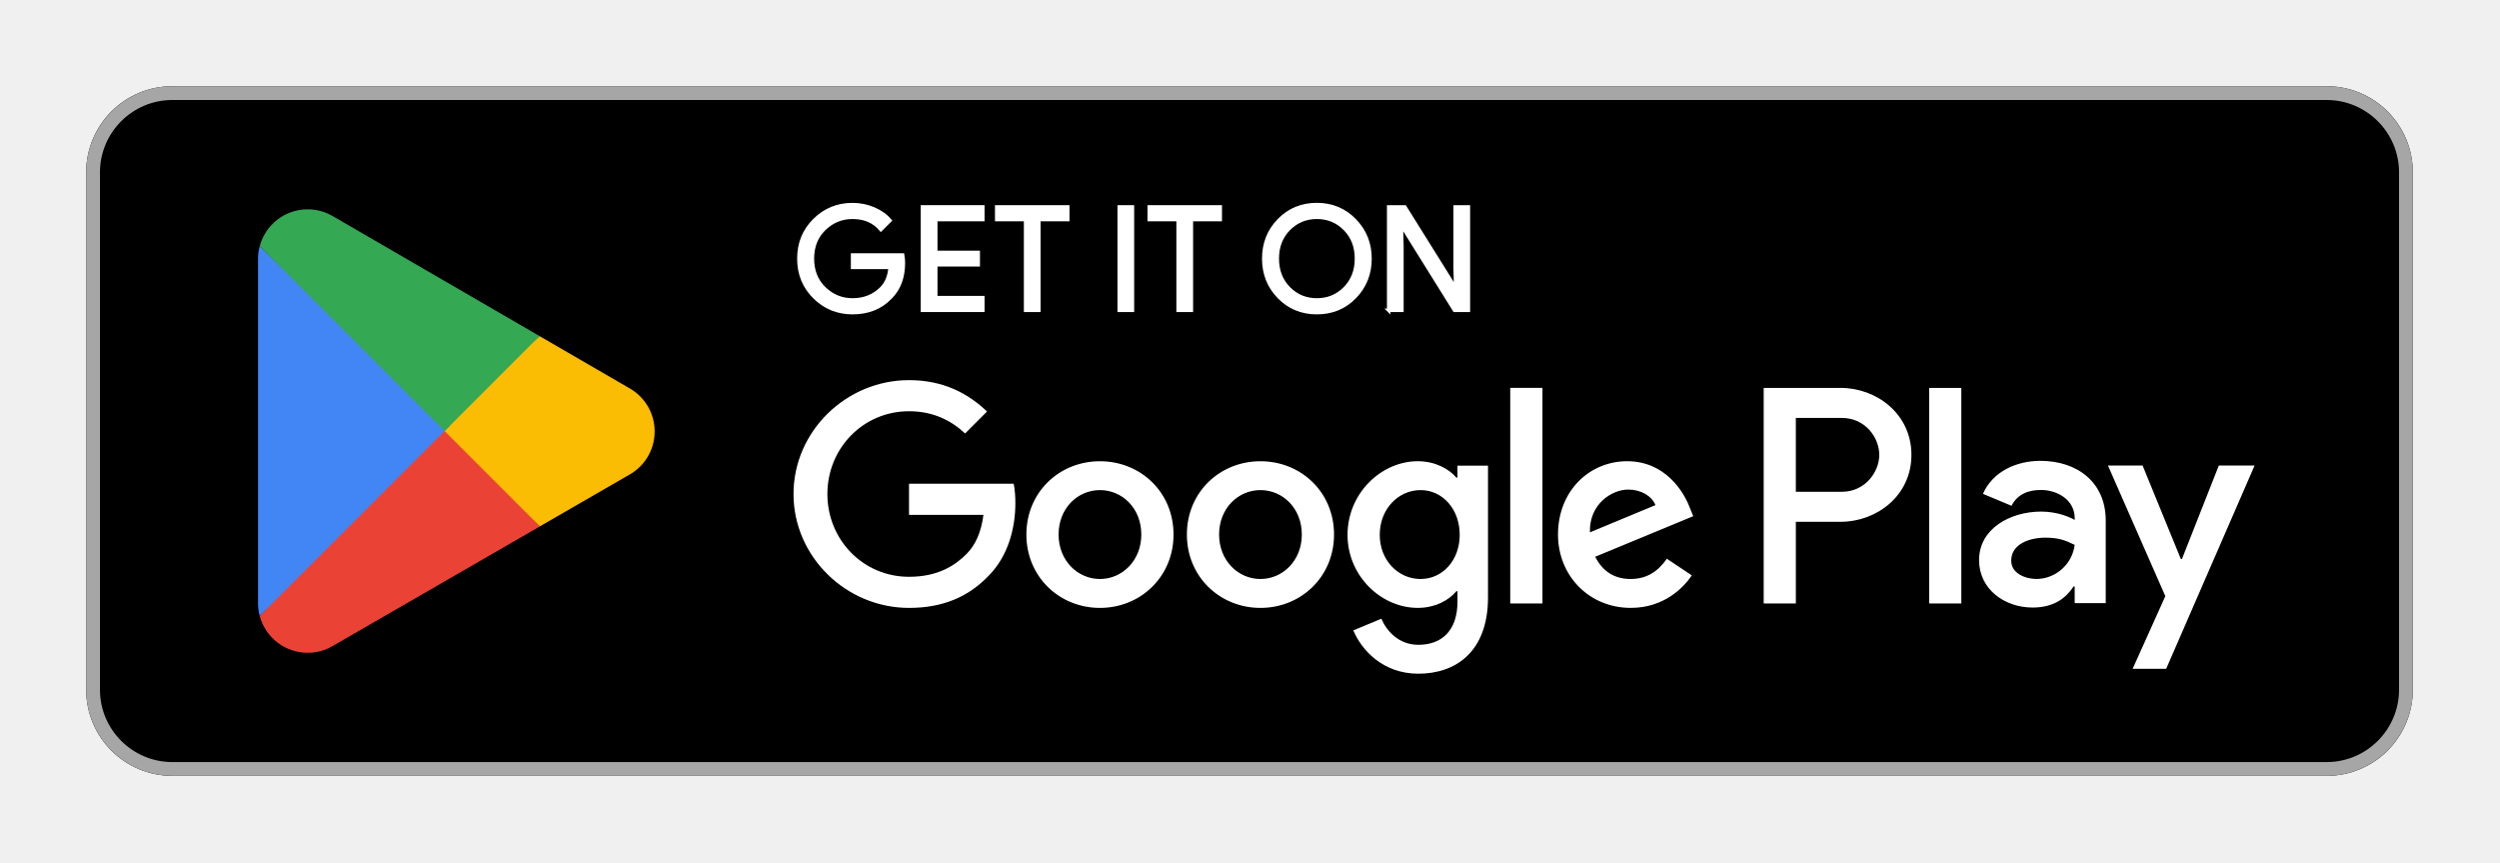
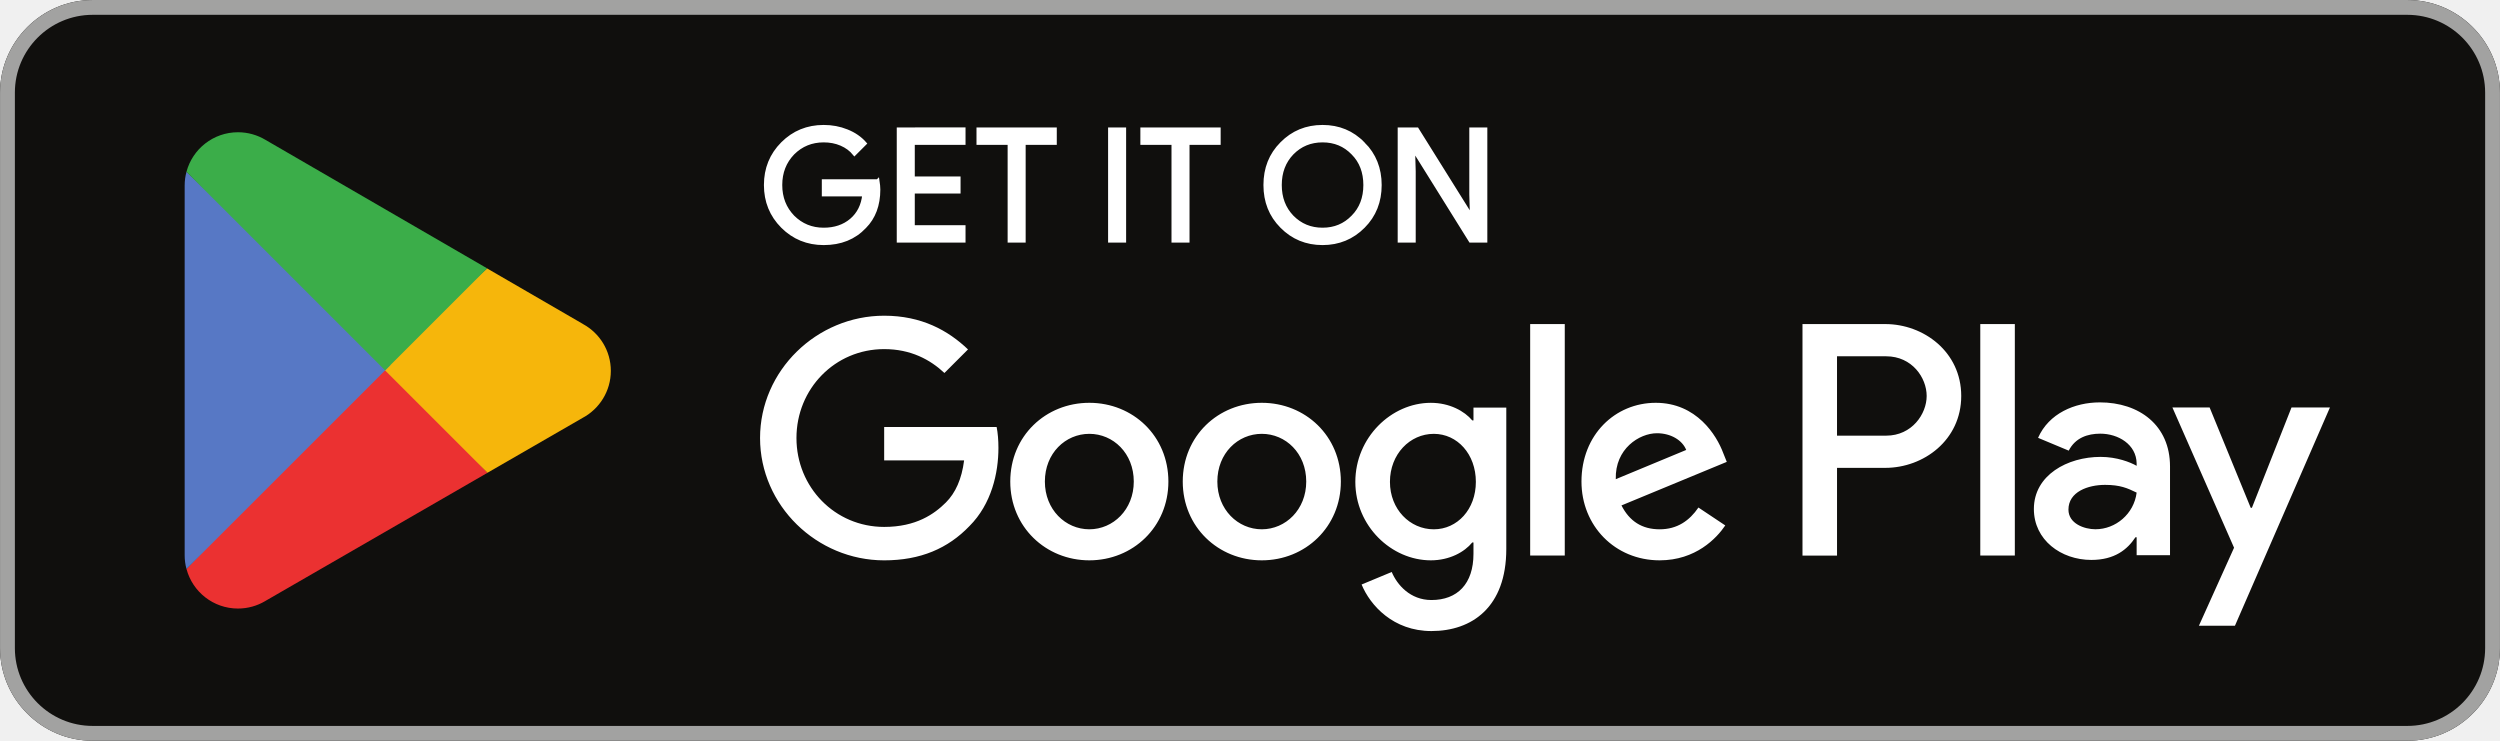
- <svg xmlns="http://www.w3.org/2000/svg" id="artwork" version="1.1" viewBox="5 5 145 50">
-   <defs>
-     <style>
-       .st0 {
-       fill: #4285f4;
-       }
- 
-       .st1 {
-       fill: #a6a6a6;
-       }
- 
-       .st2 {
-       stroke: #fff;
-       stroke-miterlimit: 10;
-       stroke-width: .2px;
-       }
- 
-       .st2, .st3, .st4 {
-       fill: #fff;
-       }
- 
-       .st5 {
-       fill: #34a853;
-       }
- 
-       .st6 {
-       fill: #fbbc04;
-       }
- 
-       .st4 {
-       fill-opacity: 0;
-       }
- 
-       .st7 {
-       fill: #ea4335;
-       }
-     </style>
-   </defs>
-   <rect class="st4" width="155" height="60" />
-   <rect x="10" y="10" width="135" height="40" rx="5" ry="5" />
-   <path class="st1" d="M140,10.8c2.316,0,4.2,1.884,4.2,4.2v30c0,2.316-1.884,4.2-4.2,4.2H15c-2.316,0-4.2-1.884-4.2-4.2V15c0-2.316,1.884-4.2,4.2-4.2h125M140,10H15c-2.75,0-5,2.25-5,5v30c0,2.75,2.25,5,5,5h125c2.75,0,5-2.25,5-5V15c0-2.75-2.25-5-5-5h0Z" />
-   <g>
-     <path class="st2" d="M57.418,20.243c0,.838-.248,1.505-.745,2.003-.564.592-1.3.888-2.204.888-.866,0-1.602-.3-2.208-.9-.606-.601-.909-1.345-.909-2.233s.303-1.633.909-2.233c.605-.601,1.342-.901,2.208-.901.43,0,.841.084,1.232.251.391.168.704.391.938.67l-.527.528c-.397-.475-.944-.712-1.643-.712-.632,0-1.178.222-1.639.666-.461.444-.691,1.021-.691,1.73s.23,1.286.691,1.73c.461.444,1.007.666,1.639.666.67,0,1.229-.223,1.676-.67.29-.291.458-.696.503-1.215h-2.179v-.721h2.907c.028.157.042.307.042.453Z" />
-     <path class="st2" d="M62.028,17.737h-2.732v1.902h2.464v.721h-2.464v1.902h2.732v.737h-3.503v-6h3.503v.737Z" />
-     <path class="st2" d="M65.279,23h-.771v-5.263h-1.676v-.737h4.123v.737h-1.676v5.263Z" />
-     <path class="st2" d="M69.938,23v-6h.77v6h-.77Z" />
-     <path class="st2" d="M74.128,23h-.771v-5.263h-1.676v-.737h4.123v.737h-1.676v5.263Z" />
-     <path class="st2" d="M83.609,22.225c-.59.607-1.323.909-2.2.909s-1.61-.303-2.199-.909c-.59-.606-.884-1.348-.884-2.225s.294-1.619.884-2.225c.589-.607,1.322-.91,2.199-.91.872,0,1.603.305,2.196.914.592.609.888,1.349.888,2.221,0,.877-.295,1.619-.884,2.225ZM79.779,21.722c.444.45.987.674,1.63.674s1.186-.225,1.63-.674c.444-.45.667-1.024.667-1.722s-.223-1.273-.667-1.722c-.443-.45-.987-.674-1.63-.674s-1.186.225-1.63.674c-.443.45-.666,1.024-.666,1.722s.223,1.273.666,1.722Z" />
-     <path class="st2" d="M85.575,23v-6h.939l2.916,4.667h.033l-.033-1.156v-3.511h.771v6h-.805l-3.051-4.894h-.033l.033,1.156v3.737h-.771Z" />
-   </g>
-   <path class="st3" d="M78.136,31.752c-2.352,0-4.269,1.788-4.269,4.253,0,2.449,1.917,4.253,4.269,4.253s4.269-1.804,4.269-4.253c0-2.465-1.917-4.253-4.269-4.253ZM78.136,38.582c-1.289,0-2.4-1.063-2.4-2.578,0-1.531,1.112-2.578,2.4-2.578s2.4,1.047,2.4,2.578c0,1.514-1.112,2.578-2.4,2.578ZM68.823,31.752c-2.352,0-4.269,1.788-4.269,4.253,0,2.449,1.917,4.253,4.269,4.253s4.269-1.804,4.269-4.253c0-2.465-1.917-4.253-4.269-4.253ZM68.823,38.582c-1.289,0-2.401-1.063-2.401-2.578,0-1.531,1.112-2.578,2.401-2.578s2.4,1.047,2.4,2.578c0,1.514-1.112,2.578-2.4,2.578ZM57.744,33.057v1.804h4.318c-.129,1.015-.467,1.756-.983,2.272-.628.628-1.611,1.321-3.335,1.321-2.658,0-4.736-2.143-4.736-4.801s2.078-4.801,4.736-4.801c1.434,0,2.481.564,3.254,1.289l1.273-1.273c-1.079-1.031-2.513-1.82-4.527-1.82-3.641,0-6.702,2.964-6.702,6.605s3.061,6.605,6.702,6.605c1.966,0,3.448-.644,4.608-1.853,1.192-1.192,1.563-2.868,1.563-4.221,0-.419-.032-.805-.097-1.128h-6.074ZM103.052,34.458c-.354-.95-1.434-2.707-3.641-2.707-2.191,0-4.011,1.724-4.011,4.253,0,2.384,1.804,4.253,4.221,4.253,1.949,0,3.077-1.192,3.544-1.885l-1.45-.967c-.483.709-1.144,1.176-2.094,1.176s-1.627-.435-2.062-1.289l5.687-2.352-.193-.483ZM97.252,35.876c-.048-1.643,1.273-2.481,2.223-2.481.741,0,1.369.37,1.579.902l-3.802,1.579ZM92.629,40h1.869v-12.502h-1.869v12.502ZM89.567,32.702h-.064c-.419-.499-1.224-.951-2.239-.951-2.127,0-4.076,1.869-4.076,4.269,0,2.384,1.949,4.237,4.076,4.237,1.015,0,1.82-.451,2.239-.967h.064v.612c0,1.627-.87,2.497-2.272,2.497-1.144,0-1.853-.822-2.143-1.514l-1.627.677c.467,1.128,1.708,2.513,3.77,2.513,2.191,0,4.044-1.289,4.044-4.43v-7.636h-1.772v.693ZM87.425,38.582c-1.289,0-2.368-1.079-2.368-2.562,0-1.498,1.079-2.594,2.368-2.594,1.273,0,2.272,1.096,2.272,2.594,0,1.482-.999,2.562-2.272,2.562ZM111.806,27.499h-4.471v12.501h1.866v-4.736h2.605c2.068,0,4.101-1.497,4.101-3.883s-2.033-3.882-4.101-3.882ZM111.854,33.524h-2.654v-4.285h2.654c1.395,0,2.187,1.155,2.187,2.143,0,.969-.792,2.143-2.187,2.143ZM123.386,31.729c-1.351,0-2.75.595-3.329,1.914l1.657.692c.354-.692,1.013-.917,1.705-.917.965,0,1.946.579,1.962,1.608v.129c-.338-.193-1.061-.483-1.946-.483-1.785,0-3.603.981-3.603,2.815,0,1.673,1.463,2.75,3.104,2.75,1.254,0,1.946-.563,2.38-1.222h.064v.965h1.801v-4.793c0-2.22-1.657-3.458-3.796-3.458ZM123.161,38.58c-.611,0-1.464-.305-1.464-1.061,0-.965,1.061-1.335,1.978-1.335.82,0,1.206.177,1.705.418-.145,1.158-1.142,1.978-2.219,1.978ZM133.743,32.002l-2.139,5.42h-.064l-2.219-5.42h-2.01l3.329,7.575-1.898,4.214h1.946l5.131-11.789h-2.075ZM116.936,40h1.866v-12.501h-1.866v12.501Z" />
-   <g>
-     <path class="st7" d="M30.717,29.424l-10.647,11.3s.001.005.002.007c.327,1.227,1.447,2.13,2.777,2.13.531,0,1.031-.144,1.459-.396l.034-.02,11.984-6.915-5.609-6.106Z" />
-     <path class="st6" d="M41.488,27.5l-.01-.007-5.174-3-5.829,5.187,5.849,5.848,5.146-2.969c.902-.487,1.515-1.438,1.515-2.535,0-1.09-.604-2.036-1.498-2.525Z" />
-     <path class="st0" d="M20.07,19.277c-.064.236-.098.484-.098.74v19.968c0,.256.033.504.098.739l11.013-11.011-11.013-10.436Z" />
-     <path class="st5" d="M30.796,30.001l5.51-5.509-11.97-6.94c-.435-.261-.943-.411-1.486-.411-1.33,0-2.452.905-2.779,2.134,0,0,0,.002,0,.003l10.726,10.724Z" />
-   </g>
+ <svg xmlns="http://www.w3.org/2000/svg" id="svg51" width="180" height="53.333" version="1.1" viewBox="0 0 180 53.333" xml:space="preserve">
+   <path id="path11" d="m173.33 53.333h-166.66c-3.667 0-6.667-3-6.667-6.667v-39.999c0-3.667 3-6.667 6.667-6.667h166.66c3.667 0 6.667 3 6.667 6.667v39.999c0 3.667-3 6.667-6.667 6.667" fill="#100f0d" stroke-width=".133" />
+   <path id="path13" d="m173.33 1e-3h-166.66c-3.667 0-6.667 3-6.667 6.667v39.999c0 3.667 3 6.667 6.667 6.667h166.66c3.667 0 6.667-3 6.667-6.667v-39.999c0-3.667-3-6.667-6.667-6.667zm0 1.066c3.088 0 5.6 2.513 5.6 5.6v39.999c0 3.088-2.512 5.6-5.6 5.6h-166.66c-3.088 0-5.599-2.513-5.599-5.6v-39.999c0-3.088 2.511-5.6 5.599-5.6h166.66" fill="#a2a2a1" stroke-width=".133" />
+   <path id="path35" d="m142.58 40h2.488v-16.669h-2.488zm22.409-10.664-2.852 7.226h-0.085l-2.96-7.226h-2.68l4.44 10.1-2.532 5.619h2.595l6.841-15.718zm-14.11 8.771c-0.813 0-1.951-0.408-1.951-1.416 0-1.286 1.416-1.78 2.637-1.78 1.093 0 1.609 0.235 2.273 0.557-0.193 1.544-1.523 2.638-2.96 2.638zm0.301-9.135c-1.801 0-3.667 0.794-4.439 2.552l2.208 0.922c0.472-0.922 1.351-1.222 2.273-1.222 1.287 0 2.595 0.771 2.616 2.144v0.171c-0.451-0.257-1.416-0.643-2.595-0.643-2.381 0-4.804 1.308-4.804 3.752 0 2.23 1.952 3.667 4.139 3.667 1.672 0 2.596-0.751 3.173-1.63h0.087v1.287h2.403v-6.391c0-2.959-2.211-4.61-5.061-4.61zm-15.376 2.394h-3.539v-5.713h3.539c1.86 0 2.916 1.54 2.916 2.857 0 1.292-1.056 2.857-2.916 2.857zm-0.064-8.034h-5.961v16.669h2.487v-6.315h3.475c2.757 0 5.468-1.996 5.468-5.176 0-3.18-2.711-5.177-5.468-5.177zm-32.507 14.778c-1.719 0-3.157-1.44-3.157-3.415 0-1.998 1.438-3.458 3.157-3.458 1.697 0 3.029 1.46 3.029 3.458 0 1.975-1.332 3.415-3.029 3.415zm2.857-7.84h-0.086c-0.558-0.666-1.633-1.267-2.985-1.267-2.836 0-5.435 2.492-5.435 5.692 0 3.179 2.599 5.649 5.435 5.649 1.353 0 2.427-0.602 2.985-1.288h0.086v0.816c0 2.17-1.16 3.33-3.029 3.33-1.524 0-2.47-1.095-2.857-2.019l-2.169 0.902c0.622 1.503 2.276 3.351 5.026 3.351 2.922 0 5.392-1.719 5.392-5.908v-10.181h-2.363zm4.082 9.73h2.491v-16.669h-2.491zm6.164-5.499c-0.064-2.191 1.698-3.308 2.965-3.308 0.989 0 1.825 0.494 2.106 1.203zm7.733-1.891c-0.472-1.267-1.911-3.608-4.854-3.608-2.922 0-5.349 2.298-5.349 5.671 0 3.179 2.406 5.671 5.628 5.671 2.599 0 4.103-1.589 4.726-2.513l-1.933-1.289c-0.645 0.945-1.525 1.568-2.793 1.568-1.267 0-2.169-0.58-2.748-1.719l7.582-3.136zm-60.409-1.868v2.406h5.756c-0.172 1.353-0.623 2.341-1.31 3.029-0.838 0.837-2.148 1.761-4.446 1.761-3.544 0-6.315-2.857-6.315-6.401s2.771-6.401 6.315-6.401c1.912 0 3.308 0.752 4.339 1.719l1.697-1.697c-1.44-1.375-3.351-2.427-6.036-2.427-4.855 0-8.936 3.952-8.936 8.807 0 4.854 4.081 8.807 8.936 8.807 2.62 0 4.597-0.859 6.143-2.47 1.59-1.59 2.084-3.823 2.084-5.628 0-0.558-0.043-1.073-0.129-1.503zm14.772 7.367c-1.719 0-3.201-1.418-3.201-3.437 0-2.041 1.482-3.436 3.201-3.436 1.718 0 3.2 1.396 3.2 3.436 0 2.019-1.482 3.437-3.2 3.437zm0-9.107c-3.137 0-5.693 2.384-5.693 5.671 0 3.265 2.556 5.671 5.693 5.671 3.136 0 5.692-2.406 5.692-5.671 0-3.287-2.556-5.671-5.692-5.671zm12.417 9.107c-1.718 0-3.2-1.418-3.2-3.437 0-2.041 1.483-3.436 3.2-3.436 1.719 0 3.2 1.396 3.2 3.436 0 2.019-1.482 3.437-3.2 3.437zm0-9.107c-3.136 0-5.691 2.384-5.691 5.671 0 3.265 2.556 5.671 5.691 5.671 3.137 0 5.693-2.406 5.693-5.671 0-3.287-2.556-5.671-5.693-5.671" fill="#fff" stroke-width=".133" />
+   <path id="path37" d="m27.622 25.899-14.194 15.066c5.34e-4 0.003 0.002 0.006 0.002 0.009 0.435 1.636 1.93 2.841 3.703 2.841 0.709 0 1.375-0.192 1.945-0.528l0.045-0.027 15.978-9.22-7.479-8.141" fill="#eb3131" stroke-width=".133" />
+   <path id="path39" d="m41.983 23.334-0.014-0.009-6.898-3.999-7.772 6.916 7.799 7.798 6.862-3.959c1.203-0.649 2.02-1.918 2.02-3.38 0-1.452-0.806-2.714-1.997-3.365" fill="#f6b60b" stroke-width=".133" />
+   <path id="path41" d="m13.426 12.37c-0.085 0.315-0.13 0.644-0.13 0.987v26.623c0 0.342 0.044 0.672 0.131 0.986l14.684-14.681-14.684-13.914" fill="#5778c5" stroke-width=".133" />
+   <path id="path43" d="m27.727 26.668 7.347-7.345-15.96-9.253c-0.58-0.347-1.257-0.548-1.982-0.548-1.773 0-3.27 1.207-3.705 2.845-5.34e-4 0.002-5.34e-4 0.003-5.34e-4 0.004l14.3 14.298" fill="#3bad49" stroke-width=".133" />
+   <path id="path33" d="m63.193 13.042h-3.889v0.963h2.915c-0.079 0.785-0.392 1.402-0.919 1.85-0.527 0.448-1.2 0.673-1.996 0.673-0.873 0-1.613-0.304-2.219-0.908-0.594-0.617-0.896-1.379-0.896-2.298 0-0.919 0.302-1.681 0.896-2.298 0.606-0.604 1.346-0.906 2.219-0.906 0.448 0 0.875 0.077 1.267 0.246 0.392 0.169 0.706 0.404 0.952 0.706l0.74-0.74c-0.335-0.381-0.76-0.673-1.288-0.885-0.527-0.213-1.077-0.315-1.671-0.315-1.165 0-2.152 0.404-2.958 1.21-0.806 0.808-1.21 1.804-1.21 2.981 0 1.177 0.404 2.175 1.21 2.981 0.806 0.806 1.794 1.21 2.958 1.21 1.223 0 2.198-0.392 2.948-1.188 0.66-0.662 0.998-1.558 0.998-2.679 0-0.19-0.023-0.392-0.056-0.604zm1.507-3.733v8.025h4.685v-0.985h-3.654v-2.546h3.296v-0.963h-3.296v-2.544h3.654v-0.988zm11.255 0.988v-0.988h-5.514v0.988h2.242v7.037h1.031v-7.037zm4.992-0.988h-1.031v8.025h1.031zm6.807 0.988v-0.988h-5.514v0.988h2.241v7.037h1.031v-7.037zm10.406 0.056c-0.796-0.819-1.771-1.223-2.935-1.223-1.167 0-2.142 0.404-2.937 1.21-0.796 0.796-1.187 1.794-1.187 2.981s0.392 2.185 1.187 2.981c0.796 0.806 1.771 1.21 2.937 1.21 1.154 0 2.139-0.404 2.935-1.21 0.796-0.796 1.187-1.794 1.187-2.981 0-1.177-0.392-2.173-1.187-2.969zm-5.133 0.671c0.594-0.604 1.323-0.906 2.198-0.906 0.873 0 1.602 0.302 2.185 0.906 0.594 0.594 0.885 1.369 0.885 2.298 0 0.931-0.292 1.704-0.885 2.298-0.583 0.604-1.312 0.908-2.185 0.908-0.875 0-1.604-0.304-2.198-0.908-0.581-0.606-0.873-1.367-0.873-2.298 0-0.929 0.292-1.692 0.873-2.298zm8.771 1.312-0.044-1.548h0.044l4.079 6.546h1.077v-8.025h-1.031v4.696l0.044 1.548h-0.044l-3.9-6.244h-1.256v8.025h1.031z" fill="#fff" stroke="#fff" stroke-miterlimit="10" stroke-width=".267" />
</svg>
